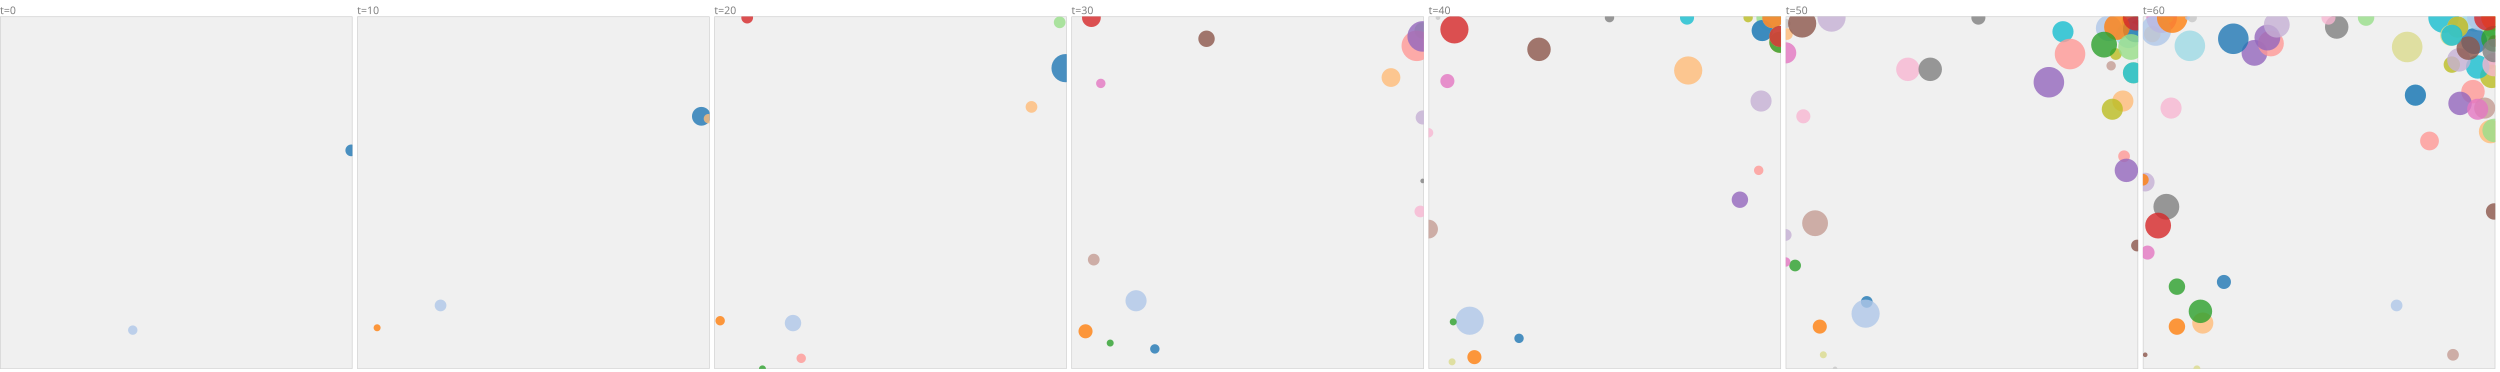
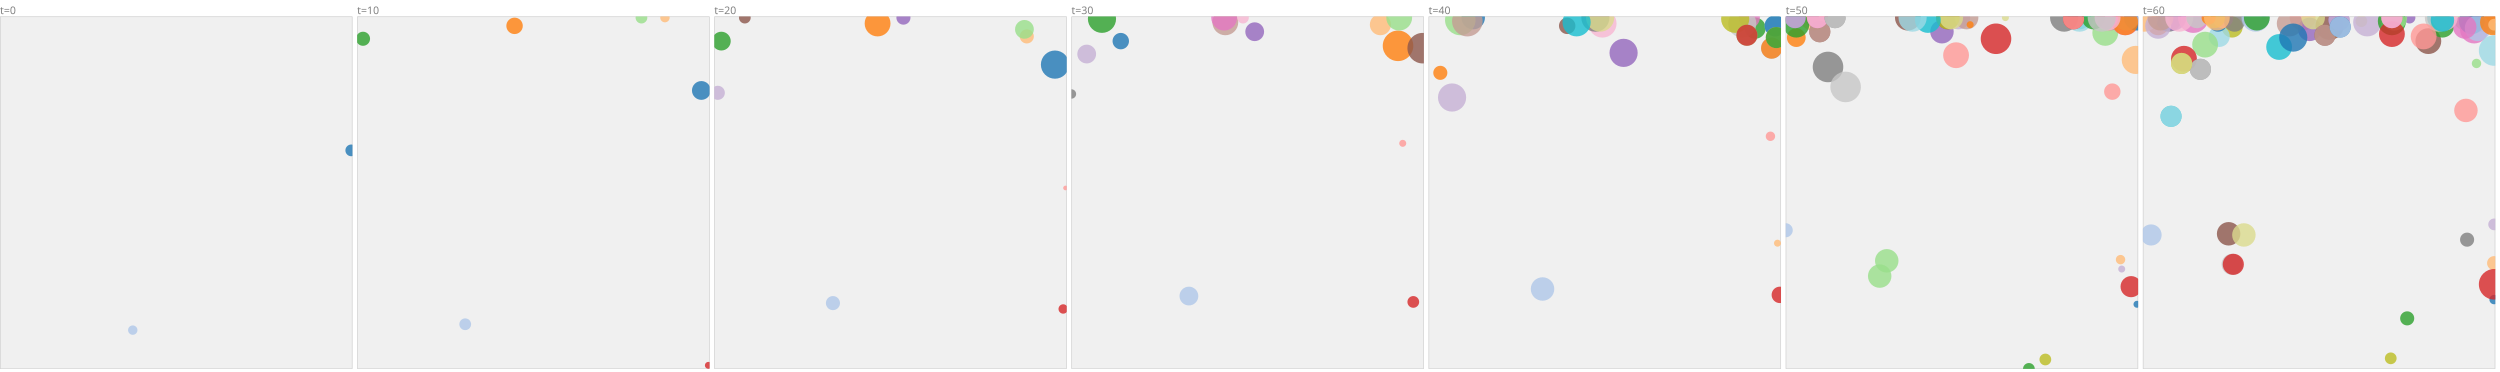
<svg xmlns="http://www.w3.org/2000/svg" width="2128" height="316">
  <text x="0" y="12" font-size="9" font-family="sans-serif" fill="gray">t=0</text>
  <g transform="translate(0, 14)">
    <svg width="300" height="300" viewBox="0 0 300 300">
      <rect width="300" height="300" fill="#f0f0f0" stroke="#ccc" />
      <circle cx="299" cy="114" r="5" fill="rgb(31,119,180)" opacity="0.8" />
      <circle cx="113" cy="267" r="4" fill="rgb(175,199,232)" opacity="0.8" />
    </svg>
  </g>
  <text x="304" y="12" font-size="9" font-family="sans-serif" fill="gray">t=10</text>
  <g transform="translate(304, 14)">
    <svg width="300" height="300" viewBox="0 0 300 300">
      <rect width="300" height="300" fill="#f0f0f0" stroke="#ccc" />
-       <circle cx="293" cy="85" r="8" fill="rgb(31,119,180)" opacity="0.8" />
-       <circle cx="71" cy="246" r="5" fill="rgb(175,199,232)" opacity="0.8" />
-       <circle cx="17" cy="265" r="3" fill="rgb(255,127,14)" opacity="0.8" />
-       <circle cx="299" cy="87" r="4" fill="rgb(255,187,120)" opacity="0.8" />
+       <circle cx="293" cy="63" r="8" fill="rgb(31,119,180)" opacity="0.8" />
+       <circle cx="92" cy="262" r="5" fill="rgb(175,199,232)" opacity="0.8" />
+       <circle cx="134" cy="8" r="7" fill="rgb(255,127,14)" opacity="0.8" />
+       <circle cx="262" cy="1" r="4" fill="rgb(255,187,120)" opacity="0.8" />
+       <circle cx="5" cy="19" r="6" fill="rgb(44,160,44)" opacity="0.8" />
+       <circle cx="242" cy="1" r="5" fill="rgb(152,223,138)" opacity="0.8" />
+       <circle cx="299" cy="297" r="3" fill="rgb(214,39,40)" opacity="0.8" />
    </svg>
  </g>
  <text x="608" y="12" font-size="9" font-family="sans-serif" fill="gray">t=20</text>
  <g transform="translate(608, 14)">
    <svg width="300" height="300" viewBox="0 0 300 300">
      <rect width="300" height="300" fill="#f0f0f0" stroke="#ccc" />
-       <circle cx="299" cy="44" r="12" fill="rgb(31,119,180)" opacity="0.8" />
-       <circle cx="67" cy="261" r="7" fill="rgb(175,199,232)" opacity="0.8" />
-       <circle cx="5" cy="259" r="4" fill="rgb(255,127,14)" opacity="0.8" />
-       <circle cx="270" cy="77" r="5" fill="rgb(255,187,120)" opacity="0.8" />
-       <circle cx="41" cy="300" r="3" fill="rgb(44,160,44)" opacity="0.8" />
-       <circle cx="294" cy="5" r="5" fill="rgb(152,223,138)" opacity="0.8" />
-       <circle cx="28" cy="1" r="5" fill="rgb(214,39,40)" opacity="0.8" />
-       <circle cx="74" cy="291" r="4" fill="rgb(255,152,150)" opacity="0.8" />
+       <circle cx="290" cy="41" r="12" fill="rgb(31,119,180)" opacity="0.8" />
+       <circle cx="101" cy="244" r="6" fill="rgb(175,199,232)" opacity="0.8" />
+       <circle cx="139" cy="6" r="11" fill="rgb(255,127,14)" opacity="0.8" />
+       <circle cx="266" cy="17" r="6" fill="rgb(255,187,120)" opacity="0.8" />
+       <circle cx="6" cy="21" r="8" fill="rgb(44,160,44)" opacity="0.8" />
+       <circle cx="264" cy="11" r="8" fill="rgb(152,223,138)" opacity="0.8" />
+       <circle cx="297" cy="249" r="4" fill="rgb(214,39,40)" opacity="0.8" />
+       <circle cx="299" cy="146" r="2" fill="rgb(255,152,150)" opacity="0.8" />
+       <circle cx="161" cy="1" r="6" fill="rgb(148,103,189)" opacity="0.8" />
+       <circle cx="3" cy="65" r="6" fill="rgb(197,176,213)" opacity="0.8" />
+       <circle cx="26" cy="1" r="5" fill="rgb(140,86,75)" opacity="0.8" />
    </svg>
  </g>
  <text x="912" y="12" font-size="9" font-family="sans-serif" fill="gray">t=30</text>
  <g transform="translate(912, 14)">
    <svg width="300" height="300" viewBox="0 0 300 300">
      <rect width="300" height="300" fill="#f0f0f0" stroke="#ccc" />
-       <circle cx="71" cy="283" r="4" fill="rgb(31,119,180)" opacity="0.8" />
-       <circle cx="55" cy="242" r="9" fill="rgb(175,199,232)" opacity="0.8" />
-       <circle cx="12" cy="268" r="6" fill="rgb(255,127,14)" opacity="0.8" />
-       <circle cx="272" cy="52" r="8" fill="rgb(255,187,120)" opacity="0.8" />
-       <circle cx="33" cy="278" r="3" fill="rgb(44,160,44)" opacity="0.8" />
-       <circle cx="299" cy="12" r="7" fill="rgb(152,223,138)" opacity="0.8" />
-       <circle cx="17" cy="1" r="8" fill="rgb(214,39,40)" opacity="0.8" />
-       <circle cx="294" cy="25" r="13" fill="rgb(255,152,150)" opacity="0.8" />
-       <circle cx="299" cy="17" r="13" fill="rgb(148,103,189)" opacity="0.8" />
-       <circle cx="299" cy="86" r="6" fill="rgb(197,176,213)" opacity="0.8" />
-       <circle cx="115" cy="19" r="7" fill="rgb(140,86,75)" opacity="0.8" />
-       <circle cx="19" cy="207" r="5" fill="rgb(196,156,148)" opacity="0.8" />
-       <circle cx="25" cy="57" r="4" fill="rgb(227,119,194)" opacity="0.8" />
-       <circle cx="297" cy="166" r="5" fill="rgb(247,182,210)" opacity="0.8" />
-       <circle cx="299" cy="140" r="2" fill="rgb(127,127,127)" opacity="0.8" />
+       <circle cx="42" cy="21" r="7" fill="rgb(31,119,180)" opacity="0.8" />
+       <circle cx="100" cy="238" r="8" fill="rgb(175,199,232)" opacity="0.8" />
+       <circle cx="278" cy="25" r="13" fill="rgb(255,127,14)" opacity="0.8" />
+       <circle cx="263" cy="7" r="9" fill="rgb(255,187,120)" opacity="0.8" />
+       <circle cx="26" cy="2" r="12" fill="rgb(44,160,44)" opacity="0.8" />
+       <circle cx="279" cy="1" r="11" fill="rgb(152,223,138)" opacity="0.8" />
+       <circle cx="291" cy="243" r="5" fill="rgb(214,39,40)" opacity="0.8" />
+       <circle cx="282" cy="108" r="3" fill="rgb(255,152,150)" opacity="0.8" />
+       <circle cx="156" cy="13" r="8" fill="rgb(148,103,189)" opacity="0.8" />
+       <circle cx="13" cy="32" r="8" fill="rgb(197,176,213)" opacity="0.8" />
+       <circle cx="299" cy="27" r="13" fill="rgb(140,86,75)" opacity="0.8" />
+       <circle cx="131" cy="5" r="11" fill="rgb(196,156,148)" opacity="0.8" />
+       <circle cx="130" cy="1" r="11" fill="rgb(227,119,194)" opacity="0.8" />
+       <circle cx="146" cy="1" r="5" fill="rgb(247,182,210)" opacity="0.8" />
+       <circle cx="0" cy="66" r="4" fill="rgb(127,127,127)" opacity="0.8" />
    </svg>
  </g>
  <text x="1216" y="12" font-size="9" font-family="sans-serif" fill="gray">t=40</text>
  <g transform="translate(1216, 14)">
    <svg width="300" height="300" viewBox="0 0 300 300">
      <rect width="300" height="300" fill="#f0f0f0" stroke="#ccc" />
-       <circle cx="77" cy="274" r="4" fill="rgb(31,119,180)" opacity="0.8" />
-       <circle cx="35" cy="259" r="12" fill="rgb(175,199,232)" opacity="0.8" />
-       <circle cx="39" cy="290" r="6" fill="rgb(255,127,14)" opacity="0.8" />
-       <circle cx="221" cy="46" r="12" fill="rgb(255,187,120)" opacity="0.8" />
-       <circle cx="21" cy="260" r="3" fill="rgb(44,160,44)" opacity="0.8" />
-       <circle cx="290" cy="1" r="11" fill="rgb(152,223,138)" opacity="0.8" />
-       <circle cx="22" cy="11" r="12" fill="rgb(214,39,40)" opacity="0.8" />
-       <circle cx="281" cy="131" r="4" fill="rgb(255,152,150)" opacity="0.8" />
-       <circle cx="265" cy="156" r="7" fill="rgb(148,103,189)" opacity="0.8" />
-       <circle cx="283" cy="72" r="9" fill="rgb(197,176,213)" opacity="0.8" />
-       <circle cx="94" cy="28" r="10" fill="rgb(140,86,75)" opacity="0.8" />
-       <circle cx="0" cy="181" r="8" fill="rgb(196,156,148)" opacity="0.8" />
-       <circle cx="16" cy="55" r="6" fill="rgb(227,119,194)" opacity="0.8" />
-       <circle cx="0" cy="99" r="4" fill="rgb(247,182,210)" opacity="0.8" />
-       <circle cx="154" cy="1" r="4" fill="rgb(127,127,127)" opacity="0.8" />
-       <circle cx="8" cy="1" r="2" fill="rgb(199,199,199)" opacity="0.8" />
-       <circle cx="272" cy="1" r="4" fill="rgb(188,189,34)" opacity="0.8" />
-       <circle cx="20" cy="294" r="3" fill="rgb(219,219,141)" opacity="0.8" />
-       <circle cx="220" cy="1" r="6" fill="rgb(23,190,207)" opacity="0.8" />
-       <circle cx="284" cy="12" r="9" fill="rgb(158,218,229)" opacity="0.8" />
-       <circle cx="284" cy="12" r="9" fill="rgb(31,119,180)" opacity="0.8" />
-       <circle cx="293" cy="1" r="9" fill="rgb(175,199,232)" opacity="0.8" />
-       <circle cx="293" cy="1" r="9" fill="rgb(255,127,14)" opacity="0.8" />
-       <circle cx="299" cy="22" r="9" fill="rgb(255,187,120)" opacity="0.8" />
-       <circle cx="299" cy="22" r="9" fill="rgb(44,160,44)" opacity="0.8" />
-       <circle cx="299" cy="17" r="9" fill="rgb(152,223,138)" opacity="0.8" />
-       <circle cx="299" cy="17" r="9" fill="rgb(214,39,40)" opacity="0.8" />
+       <circle cx="38" cy="1" r="10" fill="rgb(31,119,180)" opacity="0.8" />
+       <circle cx="97" cy="232" r="10" fill="rgb(175,199,232)" opacity="0.8" />
+       <circle cx="10" cy="48" r="6" fill="rgb(255,127,14)" opacity="0.8" />
+       <circle cx="297" cy="193" r="3" fill="rgb(255,187,120)" opacity="0.8" />
+       <circle cx="278" cy="10" r="9" fill="rgb(44,160,44)" opacity="0.8" />
+       <circle cx="27" cy="3" r="13" fill="rgb(152,223,138)" opacity="0.8" />
+       <circle cx="299" cy="237" r="7" fill="rgb(214,39,40)" opacity="0.8" />
+       <circle cx="291" cy="102" r="4" fill="rgb(255,152,150)" opacity="0.8" />
+       <circle cx="166" cy="31" r="12" fill="rgb(148,103,189)" opacity="0.8" />
+       <circle cx="20" cy="69" r="12" fill="rgb(197,176,213)" opacity="0.8" />
+       <circle cx="118" cy="8" r="7" fill="rgb(140,86,75)" opacity="0.8" />
+       <circle cx="33" cy="4" r="13" fill="rgb(196,156,148)" opacity="0.8" />
+       <circle cx="273" cy="1" r="9" fill="rgb(227,119,194)" opacity="0.8" />
+       <circle cx="148" cy="6" r="12" fill="rgb(247,182,210)" opacity="0.8" />
+       <circle cx="142" cy="1" r="12" fill="rgb(127,127,127)" opacity="0.8" />
+       <circle cx="267" cy="6" r="12" fill="rgb(199,199,199)" opacity="0.8" />
+       <circle cx="261" cy="2" r="12" fill="rgb(188,189,34)" opacity="0.8" />
+       <circle cx="146" cy="1" r="12" fill="rgb(219,219,141)" opacity="0.8" />
+       <circle cx="126" cy="5" r="12" fill="rgb(23,190,207)" opacity="0.8" />
+       <circle cx="295" cy="8" r="9" fill="rgb(158,218,229)" opacity="0.8" />
+       <circle cx="295" cy="8" r="9" fill="rgb(31,119,180)" opacity="0.8" />
+       <circle cx="292" cy="27" r="9" fill="rgb(175,199,232)" opacity="0.8" />
+       <circle cx="292" cy="27" r="9" fill="rgb(255,127,14)" opacity="0.8" />
+       <circle cx="296" cy="18" r="9" fill="rgb(255,187,120)" opacity="0.8" />
+       <circle cx="296" cy="18" r="9" fill="rgb(44,160,44)" opacity="0.8" />
+       <circle cx="271" cy="16" r="9" fill="rgb(152,223,138)" opacity="0.8" />
+       <circle cx="271" cy="16" r="9" fill="rgb(214,39,40)" opacity="0.8" />
    </svg>
  </g>
  <text x="1520" y="12" font-size="9" font-family="sans-serif" fill="gray">t=50</text>
  <g transform="translate(1520, 14)">
    <svg width="300" height="300" viewBox="0 0 300 300">
      <rect width="300" height="300" fill="#f0f0f0" stroke="#ccc" />
-       <circle cx="69" cy="243" r="5" fill="rgb(31,119,180)" opacity="0.8" />
-       <circle cx="68" cy="253" r="12" fill="rgb(175,199,232)" opacity="0.8" />
-       <circle cx="29" cy="264" r="6" fill="rgb(255,127,14)" opacity="0.8" />
-       <circle cx="1" cy="15" r="5" fill="rgb(255,187,120)" opacity="0.8" />
-       <circle cx="8" cy="212" r="5" fill="rgb(44,160,44)" opacity="0.8" />
-       <circle cx="299" cy="5" r="13" fill="rgb(152,223,138)" opacity="0.8" />
-       <circle cx="299" cy="8" r="5" fill="rgb(214,39,40)" opacity="0.8" />
-       <circle cx="288" cy="119" r="5" fill="rgb(255,152,150)" opacity="0.8" />
-       <circle cx="290" cy="131" r="10" fill="rgb(148,103,189)" opacity="0.8" />
-       <circle cx="0" cy="186" r="5" fill="rgb(197,176,213)" opacity="0.8" />
-       <circle cx="299" cy="195" r="5" fill="rgb(140,86,75)" opacity="0.8" />
-       <circle cx="25" cy="176" r="11" fill="rgb(196,156,148)" opacity="0.8" />
-       <circle cx="0" cy="31" r="9" fill="rgb(227,119,194)" opacity="0.8" />
-       <circle cx="15" cy="85" r="6" fill="rgb(247,182,210)" opacity="0.8" />
-       <circle cx="164" cy="1" r="6" fill="rgb(127,127,127)" opacity="0.8" />
-       <circle cx="0" cy="6" r="4" fill="rgb(199,199,199)" opacity="0.8" />
-       <circle cx="281" cy="32" r="5" fill="rgb(188,189,34)" opacity="0.8" />
-       <circle cx="32" cy="288" r="3" fill="rgb(219,219,141)" opacity="0.8" />
-       <circle cx="236" cy="13" r="9" fill="rgb(23,190,207)" opacity="0.8" />
-       <circle cx="292" cy="16" r="11" fill="rgb(158,218,229)" opacity="0.8" />
-       <circle cx="298" cy="11" r="11" fill="rgb(31,119,180)" opacity="0.8" />
-       <circle cx="275" cy="10" r="11" fill="rgb(175,199,232)" opacity="0.8" />
-       <circle cx="282" cy="9" r="11" fill="rgb(255,127,14)" opacity="0.8" />
-       <circle cx="287" cy="72" r="9" fill="rgb(255,187,120)" opacity="0.8" />
-       <circle cx="271" cy="24" r="11" fill="rgb(44,160,44)" opacity="0.8" />
-       <circle cx="294" cy="26" r="11" fill="rgb(152,223,138)" opacity="0.8" />
-       <circle cx="298" cy="1" r="11" fill="rgb(214,39,40)" opacity="0.8" />
-       <circle cx="242" cy="32" r="13" fill="rgb(255,152,150)" opacity="0.8" />
-       <circle cx="224" cy="56" r="13" fill="rgb(148,103,189)" opacity="0.8" />
-       <circle cx="39" cy="1" r="12" fill="rgb(197,176,213)" opacity="0.8" />
-       <circle cx="14" cy="6" r="12" fill="rgb(140,86,75)" opacity="0.8" />
-       <circle cx="277" cy="42" r="4" fill="rgb(196,156,148)" opacity="0.8" />
-       <circle cx="0" cy="209" r="4" fill="rgb(227,119,194)" opacity="0.8" />
-       <circle cx="104" cy="45" r="10" fill="rgb(247,182,210)" opacity="0.8" />
-       <circle cx="123" cy="45" r="10" fill="rgb(127,127,127)" opacity="0.8" />
-       <circle cx="42" cy="300" r="2" fill="rgb(199,199,199)" opacity="0.8" />
-       <circle cx="278" cy="79" r="9" fill="rgb(188,189,34)" opacity="0.8" />
-       <circle cx="296" cy="48" r="9" fill="rgb(219,219,141)" opacity="0.8" />
-       <circle cx="296" cy="48" r="9" fill="rgb(23,190,207)" opacity="0.8" />
+       <circle cx="299" cy="245" r="3" fill="rgb(31,119,180)" opacity="0.8" />
+       <circle cx="114" cy="1" r="1" fill="rgb(175,199,232)" opacity="0.8" />
+       <circle cx="9" cy="18" r="8" fill="rgb(255,127,14)" opacity="0.8" />
+       <circle cx="285" cy="207" r="4" fill="rgb(255,187,120)" opacity="0.8" />
+       <circle cx="207" cy="300" r="5" fill="rgb(44,160,44)" opacity="0.8" />
+       <circle cx="272" cy="14" r="11" fill="rgb(152,223,138)" opacity="0.8" />
+       <circle cx="294" cy="230" r="9" fill="rgb(214,39,40)" opacity="0.8" />
+       <circle cx="278" cy="64" r="7" fill="rgb(255,152,150)" opacity="0.8" />
+       <circle cx="248" cy="1" r="4" fill="rgb(148,103,189)" opacity="0.8" />
+       <circle cx="286" cy="215" r="3" fill="rgb(197,176,213)" opacity="0.8" />
+       <circle cx="104" cy="1" r="11" fill="rgb(140,86,75)" opacity="0.8" />
+       <circle cx="276" cy="1" r="11" fill="rgb(196,156,148)" opacity="0.8" />
+       <circle cx="289" cy="4" r="12" fill="rgb(227,119,194)" opacity="0.8" />
+       <circle cx="248" cy="1" r="6" fill="rgb(247,182,210)" opacity="0.8" />
+       <circle cx="36" cy="43" r="13" fill="rgb(127,127,127)" opacity="0.8" />
+       <circle cx="51" cy="60" r="13" fill="rgb(199,199,199)" opacity="0.8" />
+       <circle cx="221" cy="292" r="5" fill="rgb(188,189,34)" opacity="0.8" />
+       <circle cx="187" cy="1" r="3" fill="rgb(219,219,141)" opacity="0.8" />
+       <circle cx="250" cy="1" r="10" fill="rgb(23,190,207)" opacity="0.8" />
+       <circle cx="250" cy="1" r="12" fill="rgb(158,218,229)" opacity="0.8" />
+       <circle cx="299" cy="1" r="11" fill="rgb(31,119,180)" opacity="0.8" />
+       <circle cx="290" cy="1" r="11" fill="rgb(175,199,232)" opacity="0.8" />
+       <circle cx="289" cy="5" r="11" fill="rgb(255,127,14)" opacity="0.8" />
+       <circle cx="298" cy="37" r="12" fill="rgb(255,187,120)" opacity="0.8" />
+       <circle cx="262" cy="1" r="10" fill="rgb(44,160,44)" opacity="0.8" />
+       <circle cx="86" cy="208" r="10" fill="rgb(152,223,138)" opacity="0.8" />
+       <circle cx="179" cy="19" r="13" fill="rgb(214,39,40)" opacity="0.8" />
+       <circle cx="145" cy="33" r="11" fill="rgb(255,152,150)" opacity="0.8" />
+       <circle cx="133" cy="13" r="10" fill="rgb(148,103,189)" opacity="0.8" />
+       <circle cx="147" cy="1" r="10" fill="rgb(197,176,213)" opacity="0.8" />
+       <circle cx="138" cy="1" r="10" fill="rgb(140,86,75)" opacity="0.8" />
+       <circle cx="154" cy="1" r="10" fill="rgb(196,156,148)" opacity="0.8" />
+       <circle cx="273" cy="1" r="10" fill="rgb(227,119,194)" opacity="0.8" />
+       <circle cx="274" cy="1" r="11" fill="rgb(247,182,210)" opacity="0.8" />
+       <circle cx="237" cy="1" r="12" fill="rgb(127,127,127)" opacity="0.8" />
+       <circle cx="269" cy="1" r="12" fill="rgb(199,199,199)" opacity="0.8" />
+       <circle cx="138" cy="1" r="10" fill="rgb(188,189,34)" opacity="0.8" />
+       <circle cx="141" cy="1" r="10" fill="rgb(219,219,141)" opacity="0.8" />
+       <circle cx="121" cy="3" r="11" fill="rgb(23,190,207)" opacity="0.8" />
+       <circle cx="108" cy="1" r="12" fill="rgb(158,218,229)" opacity="0.8" />
+       <circle cx="23" cy="3" r="6" fill="rgb(31,119,180)" opacity="0.8" />
+       <circle cx="0" cy="182" r="6" fill="rgb(175,199,232)" opacity="0.8" />
+       <circle cx="157" cy="7" r="3" fill="rgb(255,127,14)" opacity="0.8" />
+       <circle cx="23" cy="1" r="11" fill="rgb(255,187,120)" opacity="0.8" />
+       <circle cx="9" cy="7" r="11" fill="rgb(44,160,44)" opacity="0.8" />
+       <circle cx="80" cy="221" r="10" fill="rgb(152,223,138)" opacity="0.8" />
+       <circle cx="245" cy="2" r="9" fill="rgb(214,39,40)" opacity="0.8" />
+       <circle cx="245" cy="2" r="9" fill="rgb(255,152,150)" opacity="0.8" />
+       <circle cx="8" cy="1" r="9" fill="rgb(148,103,189)" opacity="0.8" />
+       <circle cx="8" cy="1" r="9" fill="rgb(197,176,213)" opacity="0.8" />
+       <circle cx="29" cy="13" r="9" fill="rgb(140,86,75)" opacity="0.8" />
+       <circle cx="29" cy="13" r="9" fill="rgb(196,156,148)" opacity="0.8" />
+       <circle cx="27" cy="1" r="9" fill="rgb(227,119,194)" opacity="0.8" />
+       <circle cx="27" cy="1" r="9" fill="rgb(247,182,210)" opacity="0.8" />
+       <circle cx="42" cy="1" r="9" fill="rgb(127,127,127)" opacity="0.8" />
+       <circle cx="42" cy="1" r="9" fill="rgb(199,199,199)" opacity="0.8" />
    </svg>
  </g>
  <text x="1824" y="12" font-size="9" font-family="sans-serif" fill="gray">t=60</text>
  <g transform="translate(1824, 14)">
    <svg width="300" height="300" viewBox="0 0 300 300">
      <rect width="300" height="300" fill="#f0f0f0" stroke="#ccc" />
-       <circle cx="69" cy="226" r="6" fill="rgb(31,119,180)" opacity="0.8" />
-       <circle cx="216" cy="246" r="5" fill="rgb(175,199,232)" opacity="0.8" />
-       <circle cx="29" cy="264" r="7" fill="rgb(255,127,14)" opacity="0.8" />
-       <circle cx="8" cy="15" r="7" fill="rgb(255,187,120)" opacity="0.8" />
-       <circle cx="29" cy="230" r="7" fill="rgb(44,160,44)" opacity="0.8" />
-       <circle cx="299" cy="5" r="13" fill="rgb(152,223,138)" opacity="0.8" />
-       <circle cx="299" cy="21" r="5" fill="rgb(214,39,40)" opacity="0.8" />
-       <circle cx="244" cy="106" r="8" fill="rgb(255,152,150)" opacity="0.8" />
-       <circle cx="95" cy="31" r="11" fill="rgb(148,103,189)" opacity="0.8" />
-       <circle cx="2" cy="141" r="8" fill="rgb(197,176,213)" opacity="0.8" />
-       <circle cx="299" cy="166" r="7" fill="rgb(140,86,75)" opacity="0.8" />
-       <circle cx="264" cy="288" r="5" fill="rgb(196,156,148)" opacity="0.8" />
-       <circle cx="16" cy="1" r="13" fill="rgb(227,119,194)" opacity="0.8" />
-       <circle cx="24" cy="78" r="9" fill="rgb(247,182,210)" opacity="0.8" />
-       <circle cx="165" cy="9" r="10" fill="rgb(127,127,127)" opacity="0.8" />
-       <circle cx="21" cy="1" r="5" fill="rgb(199,199,199)" opacity="0.8" />
-       <circle cx="263" cy="41" r="7" fill="rgb(188,189,34)" opacity="0.8" />
-       <circle cx="46" cy="300" r="3" fill="rgb(219,219,141)" opacity="0.8" />
-       <circle cx="256" cy="1" r="13" fill="rgb(23,190,207)" opacity="0.8" />
-       <circle cx="283" cy="2" r="11" fill="rgb(158,218,229)" opacity="0.8" />
-       <circle cx="282" cy="21" r="11" fill="rgb(31,119,180)" opacity="0.8" />
-       <circle cx="287" cy="1" r="11" fill="rgb(175,199,232)" opacity="0.8" />
-       <circle cx="299" cy="1" r="11" fill="rgb(255,127,14)" opacity="0.8" />
-       <circle cx="296" cy="98" r="10" fill="rgb(255,187,120)" opacity="0.8" />
-       <circle cx="299" cy="19" r="11" fill="rgb(44,160,44)" opacity="0.8" />
-       <circle cx="299" cy="97" r="10" fill="rgb(152,223,138)" opacity="0.8" />
-       <circle cx="293" cy="1" r="11" fill="rgb(214,39,40)" opacity="0.8" />
-       <circle cx="109" cy="23" r="11" fill="rgb(255,152,150)" opacity="0.8" />
-       <circle cx="106" cy="18" r="11" fill="rgb(148,103,189)" opacity="0.8" />
-       <circle cx="114" cy="7" r="11" fill="rgb(197,176,213)" opacity="0.8" />
-       <circle cx="2" cy="288" r="2" fill="rgb(140,86,75)" opacity="0.8" />
-       <circle cx="295" cy="40" r="5" fill="rgb(196,156,148)" opacity="0.8" />
-       <circle cx="4" cy="201" r="6" fill="rgb(227,119,194)" opacity="0.8" />
-       <circle cx="158" cy="1" r="6" fill="rgb(247,182,210)" opacity="0.8" />
-       <circle cx="20" cy="162" r="11" fill="rgb(127,127,127)" opacity="0.8" />
-       <circle cx="42" cy="1" r="4" fill="rgb(199,199,199)" opacity="0.8" />
-       <circle cx="297" cy="51" r="10" fill="rgb(188,189,34)" opacity="0.8" />
-       <circle cx="225" cy="26" r="13" fill="rgb(219,219,141)" opacity="0.8" />
-       <circle cx="285" cy="43" r="10" fill="rgb(23,190,207)" opacity="0.8" />
-       <circle cx="40" cy="25" r="13" fill="rgb(158,218,229)" opacity="0.8" />
-       <circle cx="77" cy="19" r="13" fill="rgb(31,119,180)" opacity="0.8" />
-       <circle cx="11" cy="12" r="13" fill="rgb(175,199,232)" opacity="0.8" />
-       <circle cx="25" cy="1" r="13" fill="rgb(255,127,14)" opacity="0.8" />
-       <circle cx="51" cy="261" r="9" fill="rgb(255,187,120)" opacity="0.8" />
-       <circle cx="49" cy="251" r="10" fill="rgb(44,160,44)" opacity="0.8" />
-       <circle cx="190" cy="1" r="7" fill="rgb(152,223,138)" opacity="0.8" />
-       <circle cx="13" cy="178" r="11" fill="rgb(214,39,40)" opacity="0.8" />
-       <circle cx="281" cy="64" r="10" fill="rgb(255,152,150)" opacity="0.8" />
-       <circle cx="270" cy="74" r="10" fill="rgb(148,103,189)" opacity="0.8" />
-       <circle cx="269" cy="37" r="10" fill="rgb(197,176,213)" opacity="0.8" />
-       <circle cx="277" cy="27" r="10" fill="rgb(140,86,75)" opacity="0.8" />
-       <circle cx="291" cy="78" r="9" fill="rgb(196,156,148)" opacity="0.8" />
-       <circle cx="285" cy="79" r="9" fill="rgb(227,119,194)" opacity="0.8" />
-       <circle cx="299" cy="41" r="10" fill="rgb(247,182,210)" opacity="0.8" />
-       <circle cx="299" cy="29" r="10" fill="rgb(127,127,127)" opacity="0.8" />
-       <circle cx="268" cy="9" r="9" fill="rgb(199,199,199)" opacity="0.8" />
-       <circle cx="268" cy="9" r="9" fill="rgb(188,189,34)" opacity="0.8" />
-       <circle cx="262" cy="16" r="9" fill="rgb(219,219,141)" opacity="0.8" />
-       <circle cx="263" cy="16" r="9" fill="rgb(23,190,207)" opacity="0.8" />
-       <circle cx="232" cy="67" r="9" fill="rgb(158,218,229)" opacity="0.8" />
-       <circle cx="232" cy="67" r="9" fill="rgb(31,119,180)" opacity="0.8" />
-       <circle cx="38" cy="1" r="2" fill="rgb(175,199,232)" opacity="0.8" />
-       <circle cx="0" cy="139" r="5" fill="rgb(255,127,14)" opacity="0.8" />
+       <circle cx="299" cy="241" r="4" fill="rgb(31,119,180)" opacity="0.8" />
+       <circle cx="103" cy="1" r="2" fill="rgb(175,199,232)" opacity="0.8" />
+       <circle cx="13" cy="7" r="9" fill="rgb(255,127,14)" opacity="0.8" />
+       <circle cx="299" cy="210" r="6" fill="rgb(255,187,120)" opacity="0.8" />
+       <circle cx="225" cy="257" r="6" fill="rgb(44,160,44)" opacity="0.8" />
+       <circle cx="275" cy="1" r="11" fill="rgb(152,223,138)" opacity="0.8" />
+       <circle cx="299" cy="228" r="13" fill="rgb(214,39,40)" opacity="0.8" />
+       <circle cx="275" cy="80" r="10" fill="rgb(255,152,150)" opacity="0.8" />
+       <circle cx="227" cy="1" r="5" fill="rgb(148,103,189)" opacity="0.8" />
+       <circle cx="299" cy="177" r="5" fill="rgb(197,176,213)" opacity="0.8" />
+       <circle cx="243" cy="21" r="11" fill="rgb(140,86,75)" opacity="0.8" />
+       <circle cx="289" cy="2" r="11" fill="rgb(196,156,148)" opacity="0.8" />
+       <circle cx="282" cy="11" r="12" fill="rgb(227,119,194)" opacity="0.8" />
+       <circle cx="262" cy="1" r="6" fill="rgb(247,182,210)" opacity="0.8" />
+       <circle cx="22" cy="2" r="11" fill="rgb(127,127,127)" opacity="0.8" />
+       <circle cx="76" cy="211" r="9" fill="rgb(199,199,199)" opacity="0.8" />
+       <circle cx="211" cy="291" r="5" fill="rgb(188,189,34)" opacity="0.8" />
+       <circle cx="186" cy="4" r="5" fill="rgb(219,219,141)" opacity="0.8" />
+       <circle cx="252" cy="1" r="10" fill="rgb(23,190,207)" opacity="0.8" />
+       <circle cx="298" cy="10" r="5" fill="rgb(158,218,229)" opacity="0.8" />
+       <circle cx="280" cy="4" r="11" fill="rgb(31,119,180)" opacity="0.8" />
+       <circle cx="285" cy="10" r="11" fill="rgb(175,199,232)" opacity="0.8" />
+       <circle cx="298" cy="5" r="11" fill="rgb(255,127,14)" opacity="0.8" />
+       <circle cx="299" cy="7" r="5" fill="rgb(255,187,120)" opacity="0.8" />
+       <circle cx="255" cy="8" r="10" fill="rgb(44,160,44)" opacity="0.8" />
+       <circle cx="284" cy="40" r="4" fill="rgb(152,223,138)" opacity="0.8" />
+       <circle cx="77" cy="211" r="9" fill="rgb(214,39,40)" opacity="0.8" />
+       <circle cx="136" cy="1" r="11" fill="rgb(255,152,150)" opacity="0.8" />
+       <circle cx="142" cy="11" r="10" fill="rgb(148,103,189)" opacity="0.8" />
+       <circle cx="191" cy="5" r="12" fill="rgb(197,176,213)" opacity="0.8" />
+       <circle cx="159" cy="8" r="12" fill="rgb(140,86,75)" opacity="0.8" />
+       <circle cx="125" cy="6" r="11" fill="rgb(196,156,148)" opacity="0.8" />
+       <circle cx="274" cy="9" r="10" fill="rgb(227,119,194)" opacity="0.8" />
+       <circle cx="257" cy="1" r="11" fill="rgb(247,182,210)" opacity="0.8" />
+       <circle cx="276" cy="190" r="6" fill="rgb(127,127,127)" opacity="0.8" />
+       <circle cx="252" cy="1" r="12" fill="rgb(199,199,199)" opacity="0.8" />
+       <circle cx="76" cy="9" r="9" fill="rgb(188,189,34)" opacity="0.8" />
+       <circle cx="145" cy="1" r="10" fill="rgb(219,219,141)" opacity="0.8" />
+       <circle cx="116" cy="26" r="11" fill="rgb(23,190,207)" opacity="0.8" />
+       <circle cx="65" cy="17" r="9" fill="rgb(158,218,229)" opacity="0.8" />
+       <circle cx="64" cy="5" r="8" fill="rgb(31,119,180)" opacity="0.8" />
+       <circle cx="7" cy="186" r="9" fill="rgb(175,199,232)" opacity="0.8" />
+       <circle cx="163" cy="14" r="4" fill="rgb(255,127,14)" opacity="0.8" />
+       <circle cx="1" cy="1" r="12" fill="rgb(255,187,120)" opacity="0.8" />
+       <circle cx="212" cy="4" r="12" fill="rgb(44,160,44)" opacity="0.8" />
+       <circle cx="214" cy="1" r="11" fill="rgb(152,223,138)" opacity="0.8" />
+       <circle cx="212" cy="15" r="11" fill="rgb(214,39,40)" opacity="0.8" />
+       <circle cx="68" cy="1" r="9" fill="rgb(255,152,150)" opacity="0.8" />
+       <circle cx="26" cy="1" r="11" fill="rgb(148,103,189)" opacity="0.8" />
+       <circle cx="13" cy="8" r="11" fill="rgb(197,176,213)" opacity="0.8" />
+       <circle cx="73" cy="185" r="10" fill="rgb(140,86,75)" opacity="0.8" />
+       <circle cx="15" cy="1" r="11" fill="rgb(196,156,148)" opacity="0.8" />
+       <circle cx="43" cy="1" r="13" fill="rgb(227,119,194)" opacity="0.8" />
+       <circle cx="31" cy="1" r="12" fill="rgb(247,182,210)" opacity="0.8" />
+       <circle cx="78" cy="4" r="9" fill="rgb(127,127,127)" opacity="0.8" />
+       <circle cx="46" cy="1" r="9" fill="rgb(199,199,199)" opacity="0.8" />
+       <circle cx="61" cy="1" r="9" fill="rgb(188,189,34)" opacity="0.8" />
+       <circle cx="86" cy="186" r="10" fill="rgb(219,219,141)" opacity="0.8" />
+       <circle cx="255" cy="3" r="10" fill="rgb(23,190,207)" opacity="0.8" />
+       <circle cx="299" cy="29" r="13" fill="rgb(158,218,229)" opacity="0.8" />
+       <circle cx="128" cy="18" r="12" fill="rgb(31,119,180)" opacity="0.8" />
+       <circle cx="96" cy="1" r="12" fill="rgb(175,199,232)" opacity="0.8" />
+       <circle cx="56" cy="1" r="6" fill="rgb(255,127,14)" opacity="0.8" />
+       <circle cx="63" cy="1" r="11" fill="rgb(255,187,120)" opacity="0.8" />
+       <circle cx="97" cy="1" r="11" fill="rgb(44,160,44)" opacity="0.8" />
+       <circle cx="53" cy="24" r="11" fill="rgb(152,223,138)" opacity="0.8" />
+       <circle cx="35" cy="36" r="11" fill="rgb(214,39,40)" opacity="0.8" />
+       <circle cx="239" cy="17" r="11" fill="rgb(255,152,150)" opacity="0.8" />
+       <circle cx="167" cy="3" r="9" fill="rgb(148,103,189)" opacity="0.8" />
+       <circle cx="167" cy="3" r="9" fill="rgb(197,176,213)" opacity="0.8" />
+       <circle cx="155" cy="16" r="9" fill="rgb(140,86,75)" opacity="0.8" />
+       <circle cx="155" cy="16" r="9" fill="rgb(196,156,148)" opacity="0.8" />
+       <circle cx="212" cy="1" r="9" fill="rgb(227,119,194)" opacity="0.8" />
+       <circle cx="212" cy="1" r="9" fill="rgb(247,182,210)" opacity="0.8" />
+       <circle cx="49" cy="45" r="9" fill="rgb(127,127,127)" opacity="0.8" />
+       <circle cx="49" cy="45" r="9" fill="rgb(199,199,199)" opacity="0.8" />
+       <circle cx="33" cy="40" r="9" fill="rgb(188,189,34)" opacity="0.8" />
+       <circle cx="33" cy="40" r="9" fill="rgb(219,219,141)" opacity="0.8" />
+       <circle cx="24" cy="85" r="9" fill="rgb(23,190,207)" opacity="0.8" />
+       <circle cx="24" cy="85" r="9" fill="rgb(158,218,229)" opacity="0.8" />
+       <circle cx="168" cy="9" r="9" fill="rgb(31,119,180)" opacity="0.8" />
+       <circle cx="168" cy="9" r="9" fill="rgb(175,199,232)" opacity="0.8" />
    </svg>
  </g>
</svg>
